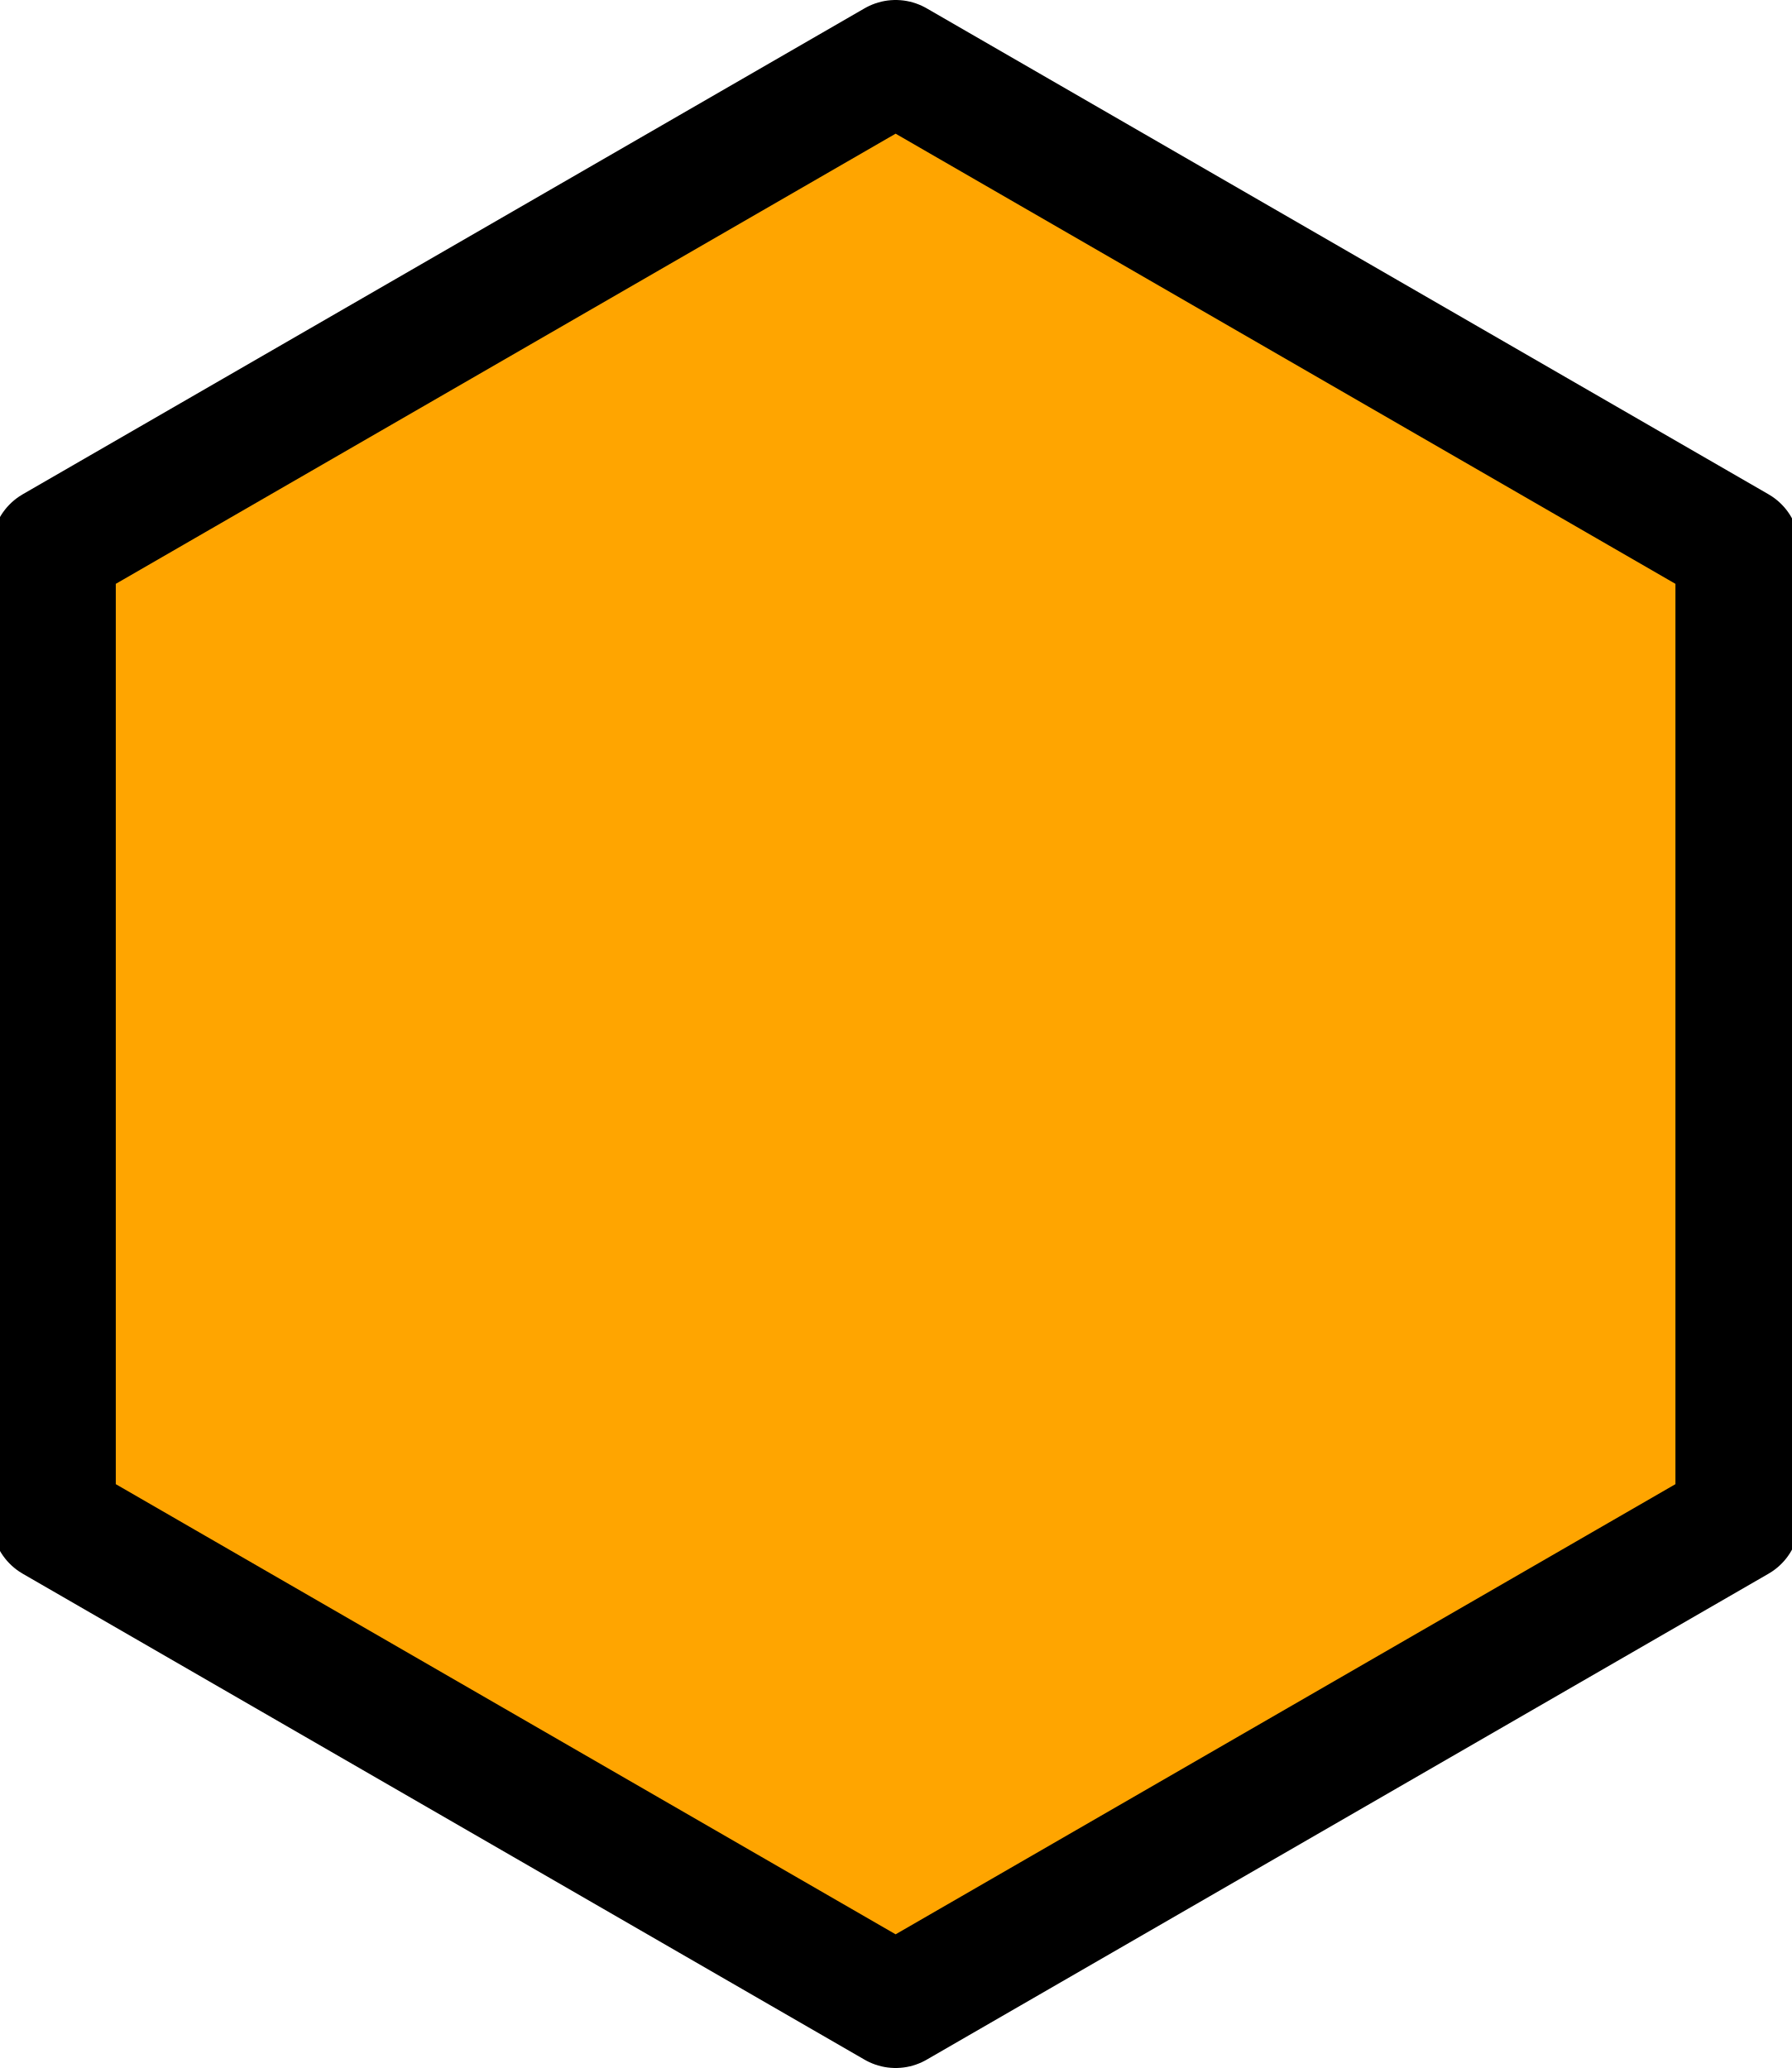
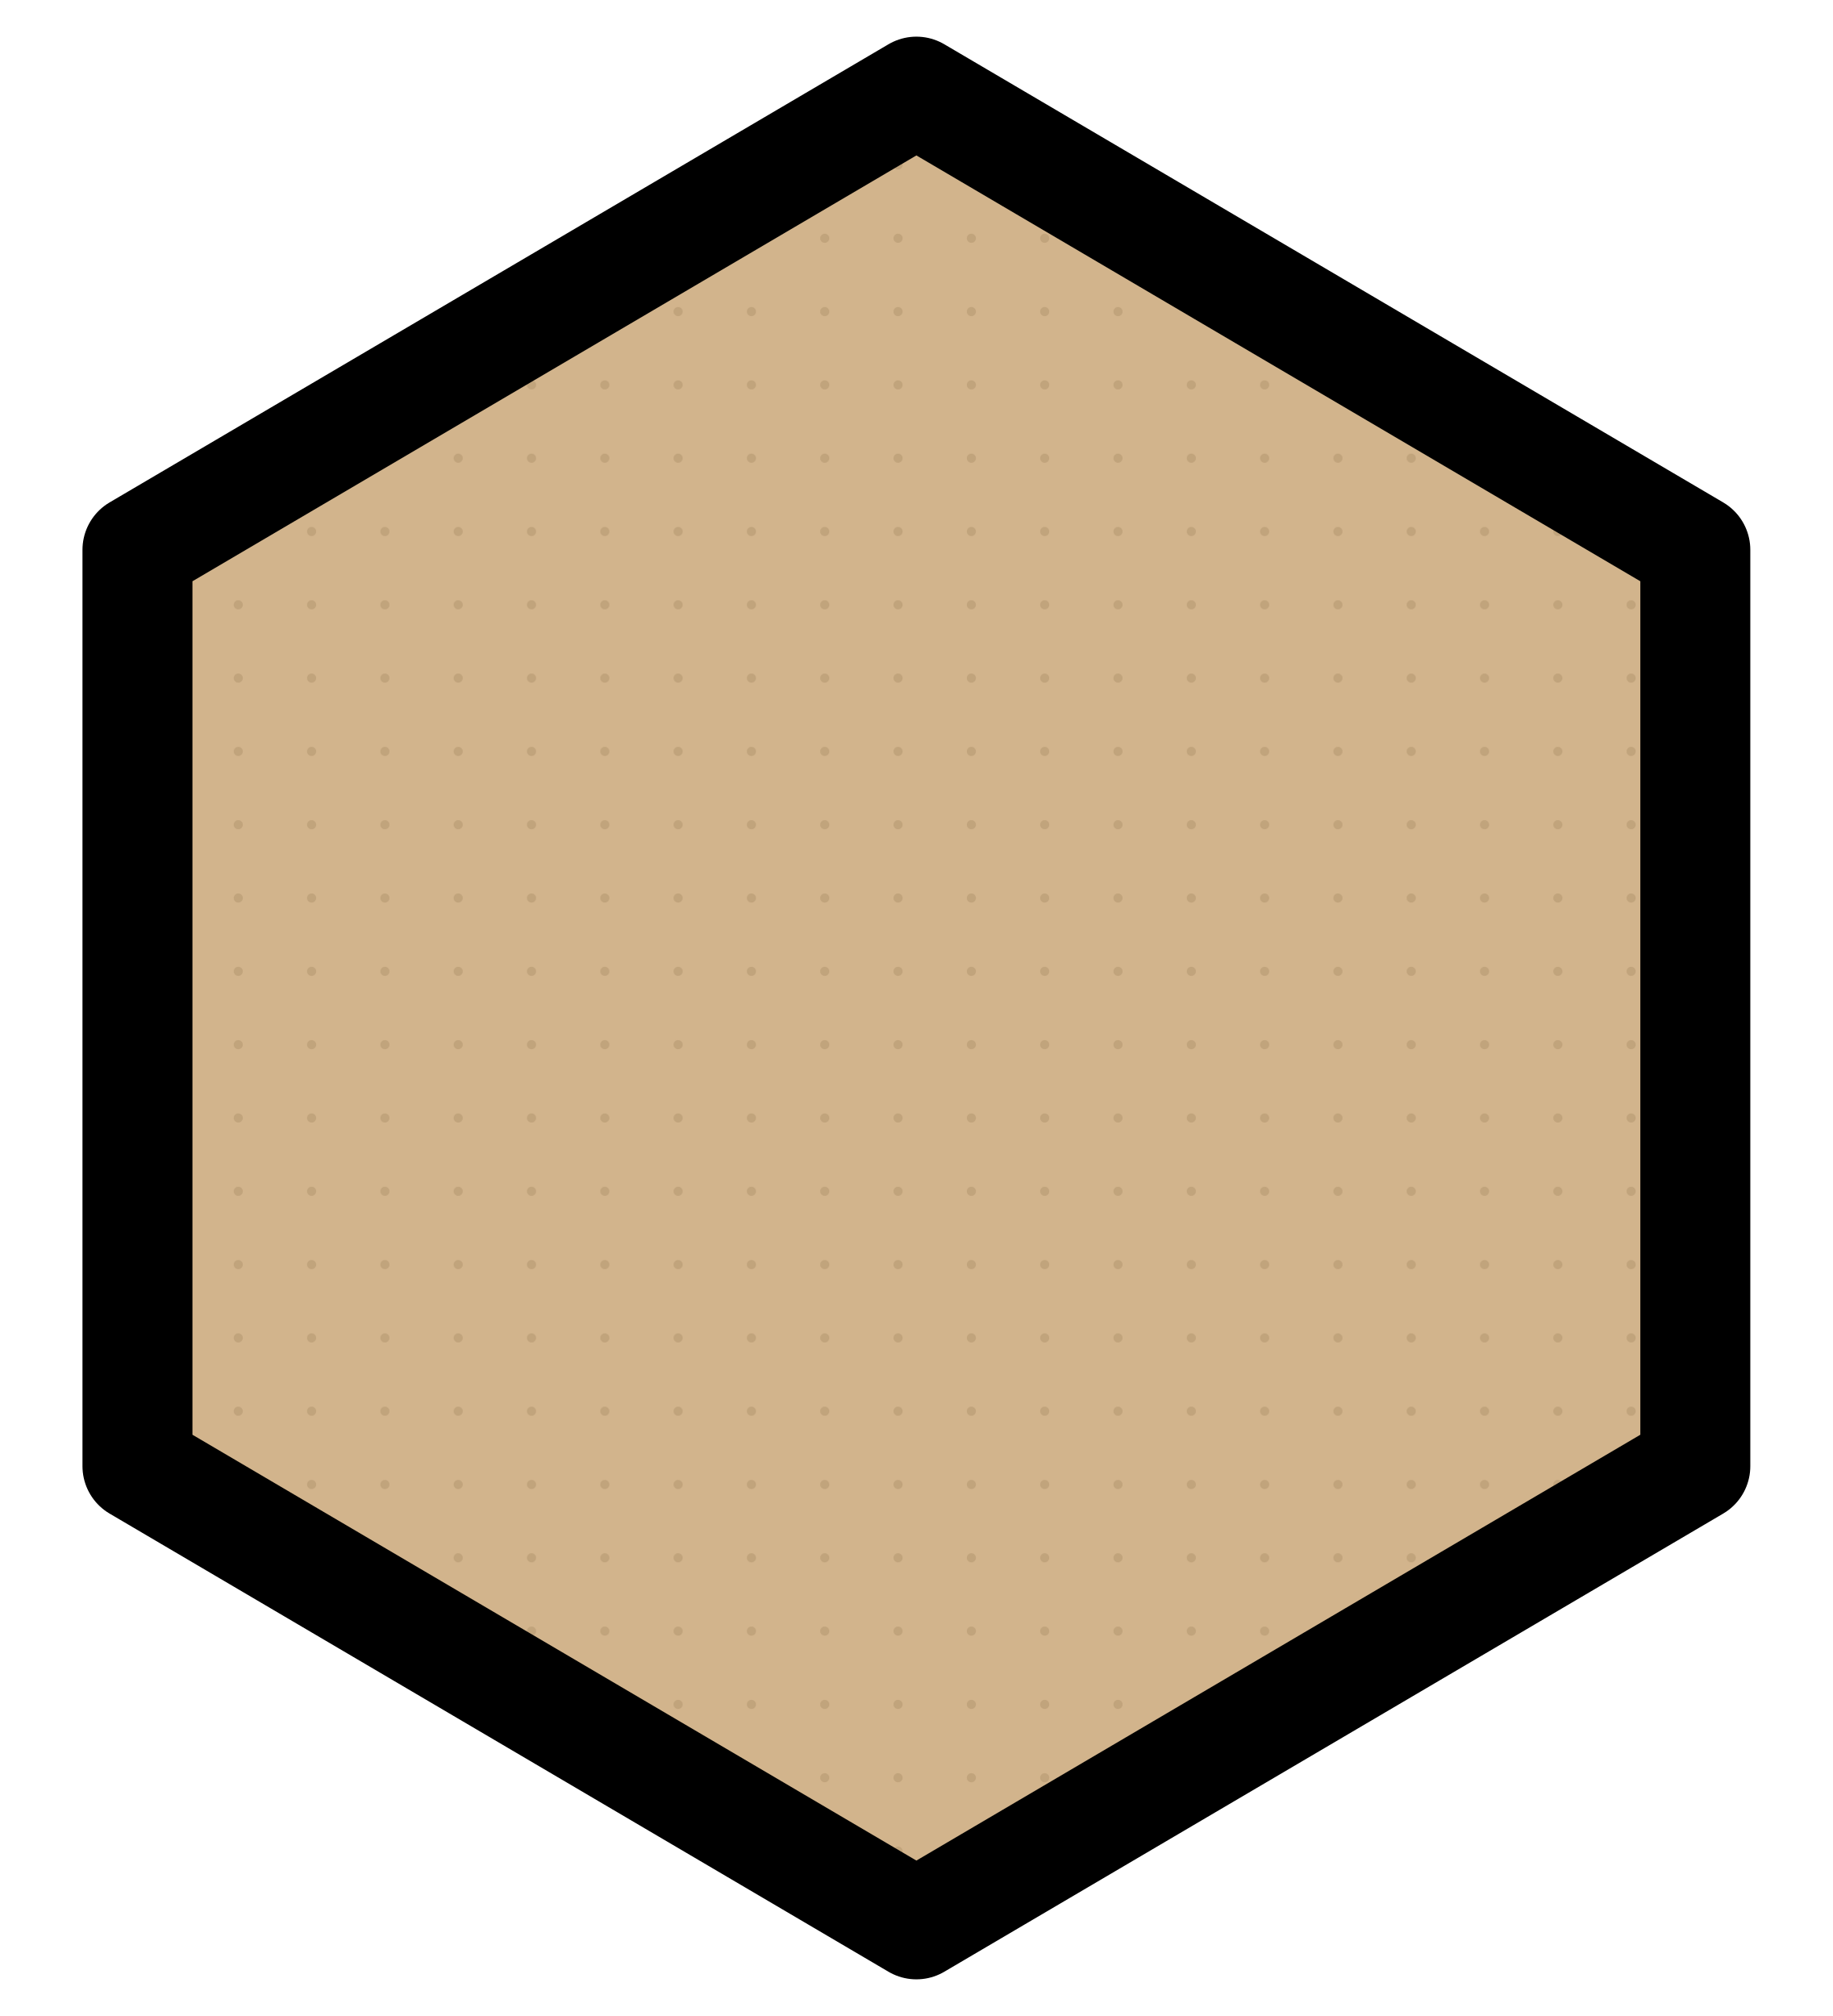
- <svg xmlns="http://www.w3.org/2000/svg" width="173.205" height="200">
-   <polygon points="168.009,53 168.009,147.0 86.603,194.0 5.196,147.0 5.196,53 86.603,6.0" fill="#FFA500" stroke="black" stroke-width="12" stroke-linejoin="round" />
+ <svg xmlns="http://www.w3.org/2000/svg" width="200" height="220" viewBox="0 0 200 220">
+   <defs>
+     <pattern id="p_desert" width="8" height="8" patternUnits="userSpaceOnUse">
+       <circle cx="2" cy="2" r="0.5" fill="#A88B64" />
+     </pattern>
+   </defs>
+   <polygon points="100,10 185,60 185,160 100,210 15,160 15,60" fill="#D2B48C" />
+   <polygon points="100,10 185,60 185,160 100,210 15,160 15,60" fill="url(#p_desert)" fill-opacity="0.4" />
+   <polygon points="100,10 185,60 185,160 100,210 15,160 15,60" fill="none" stroke="#000" stroke-width="12" stroke-linejoin="round" />
</svg>
